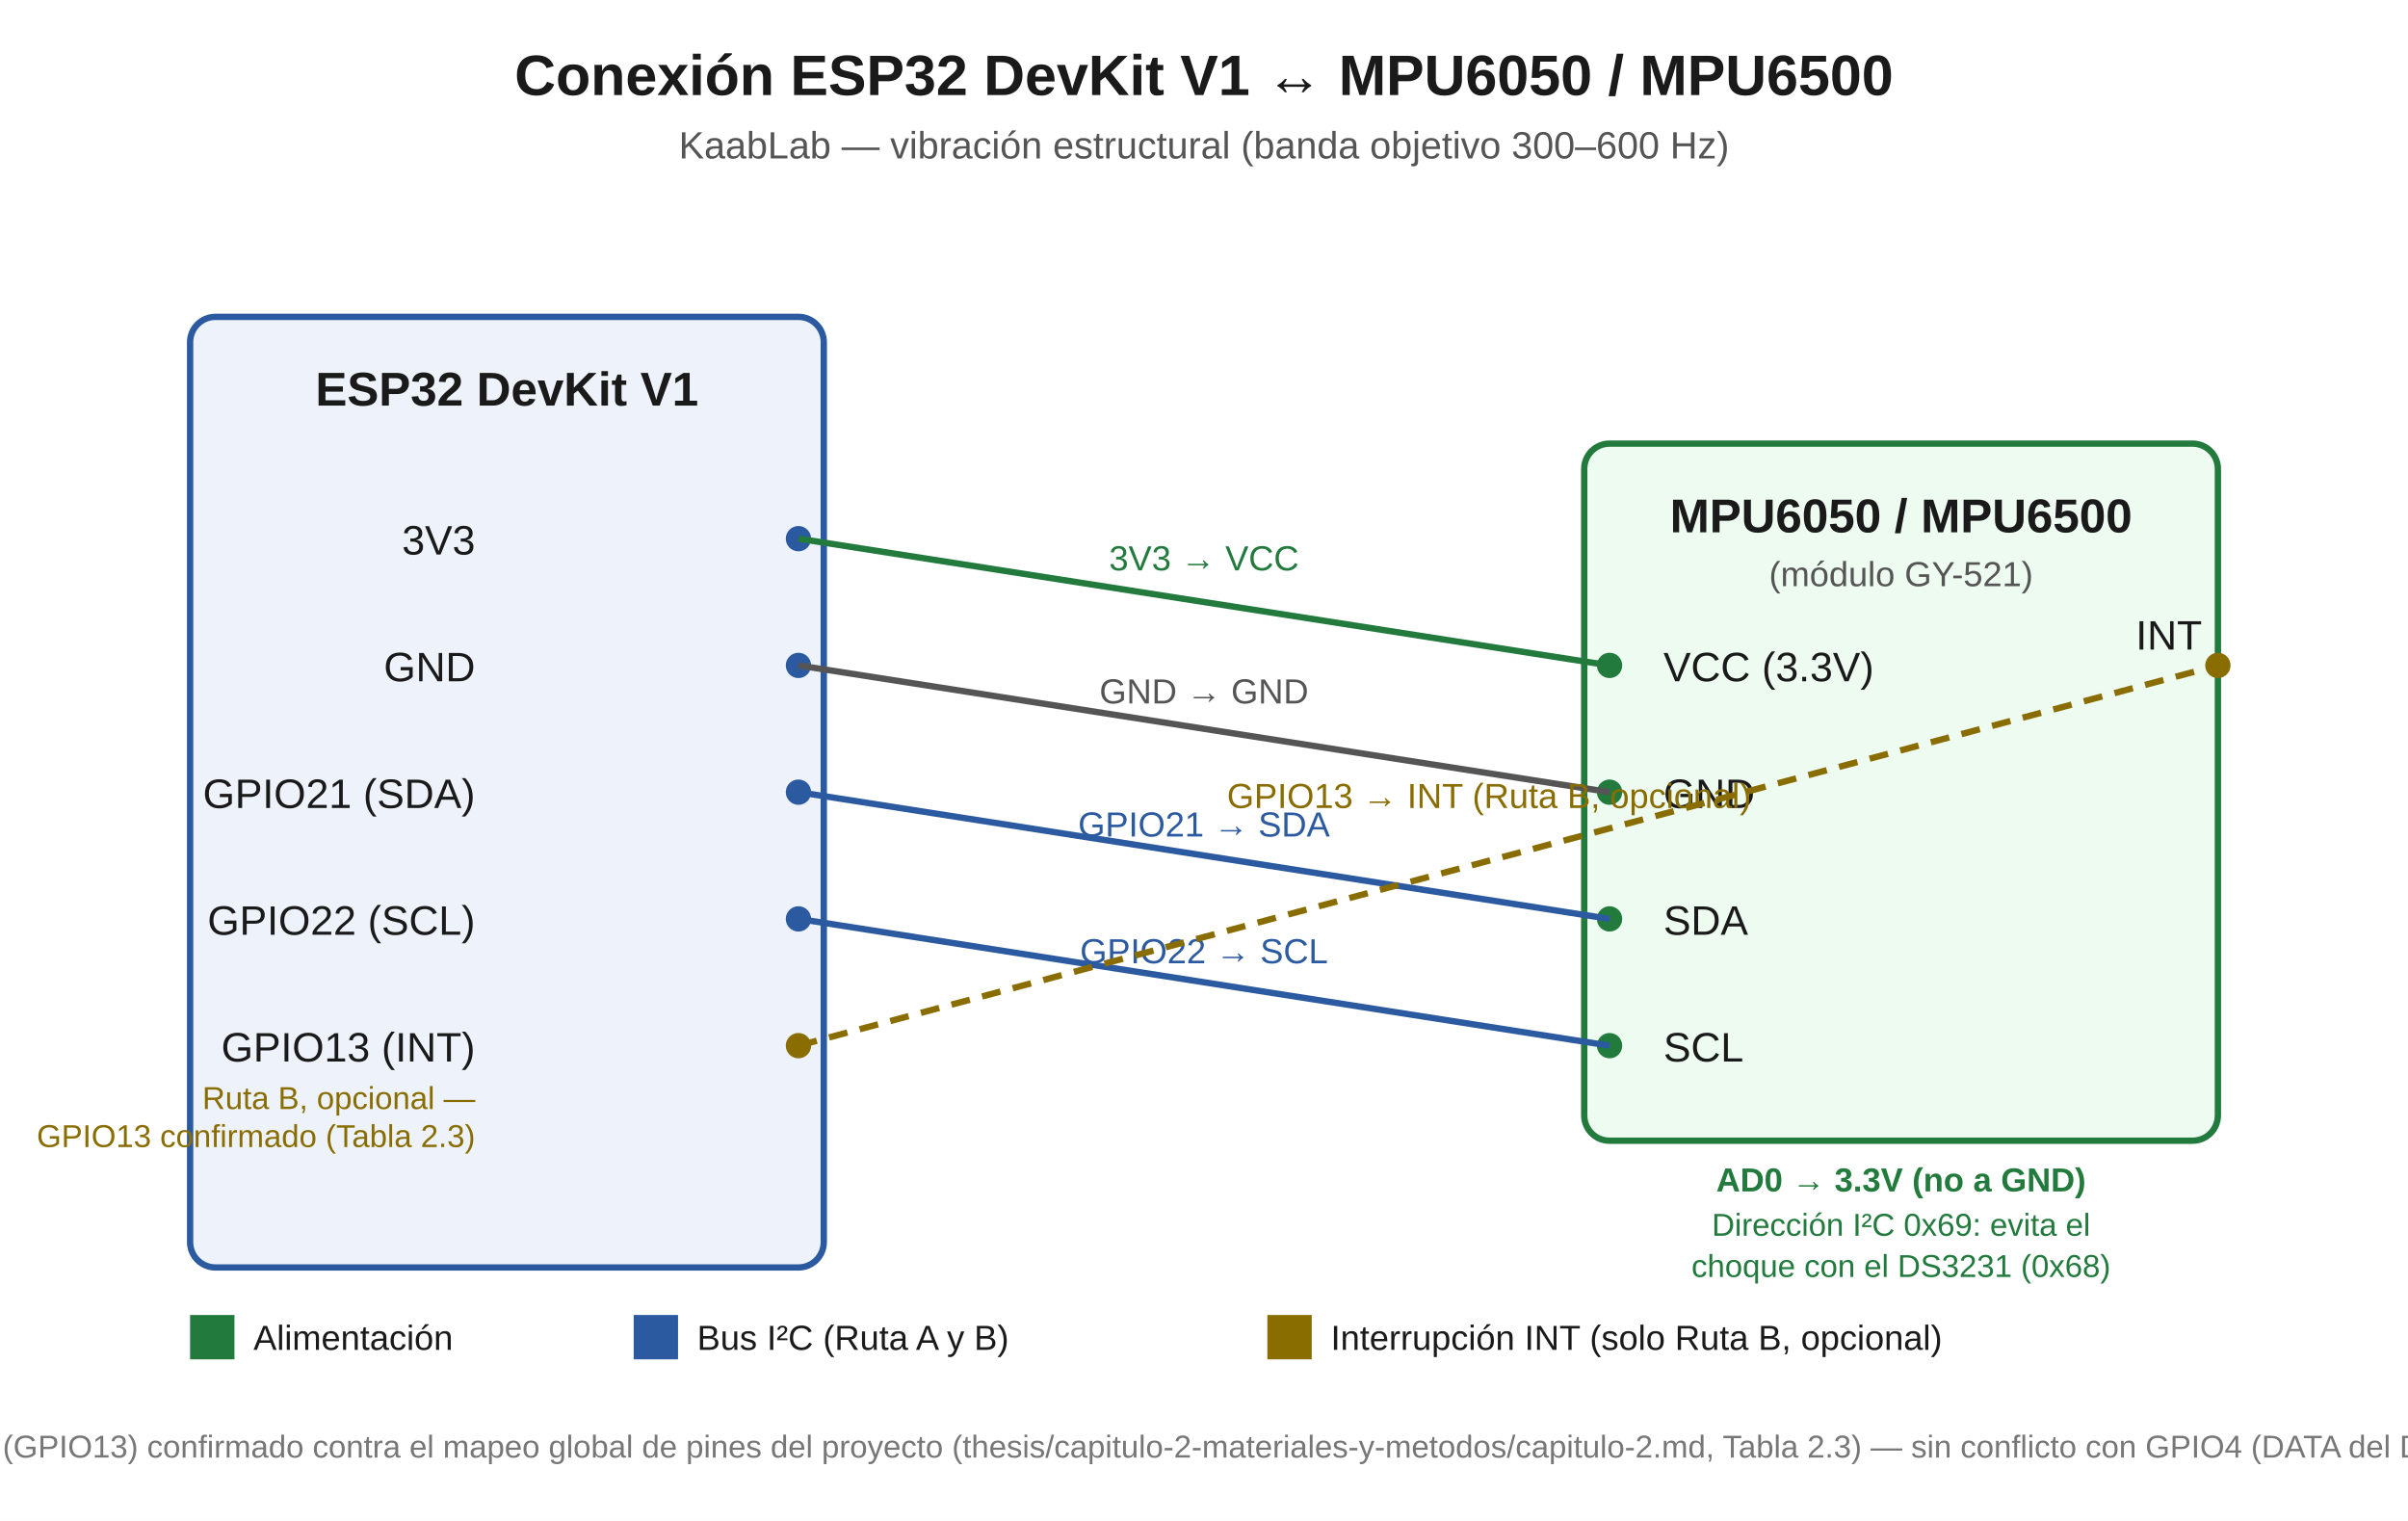
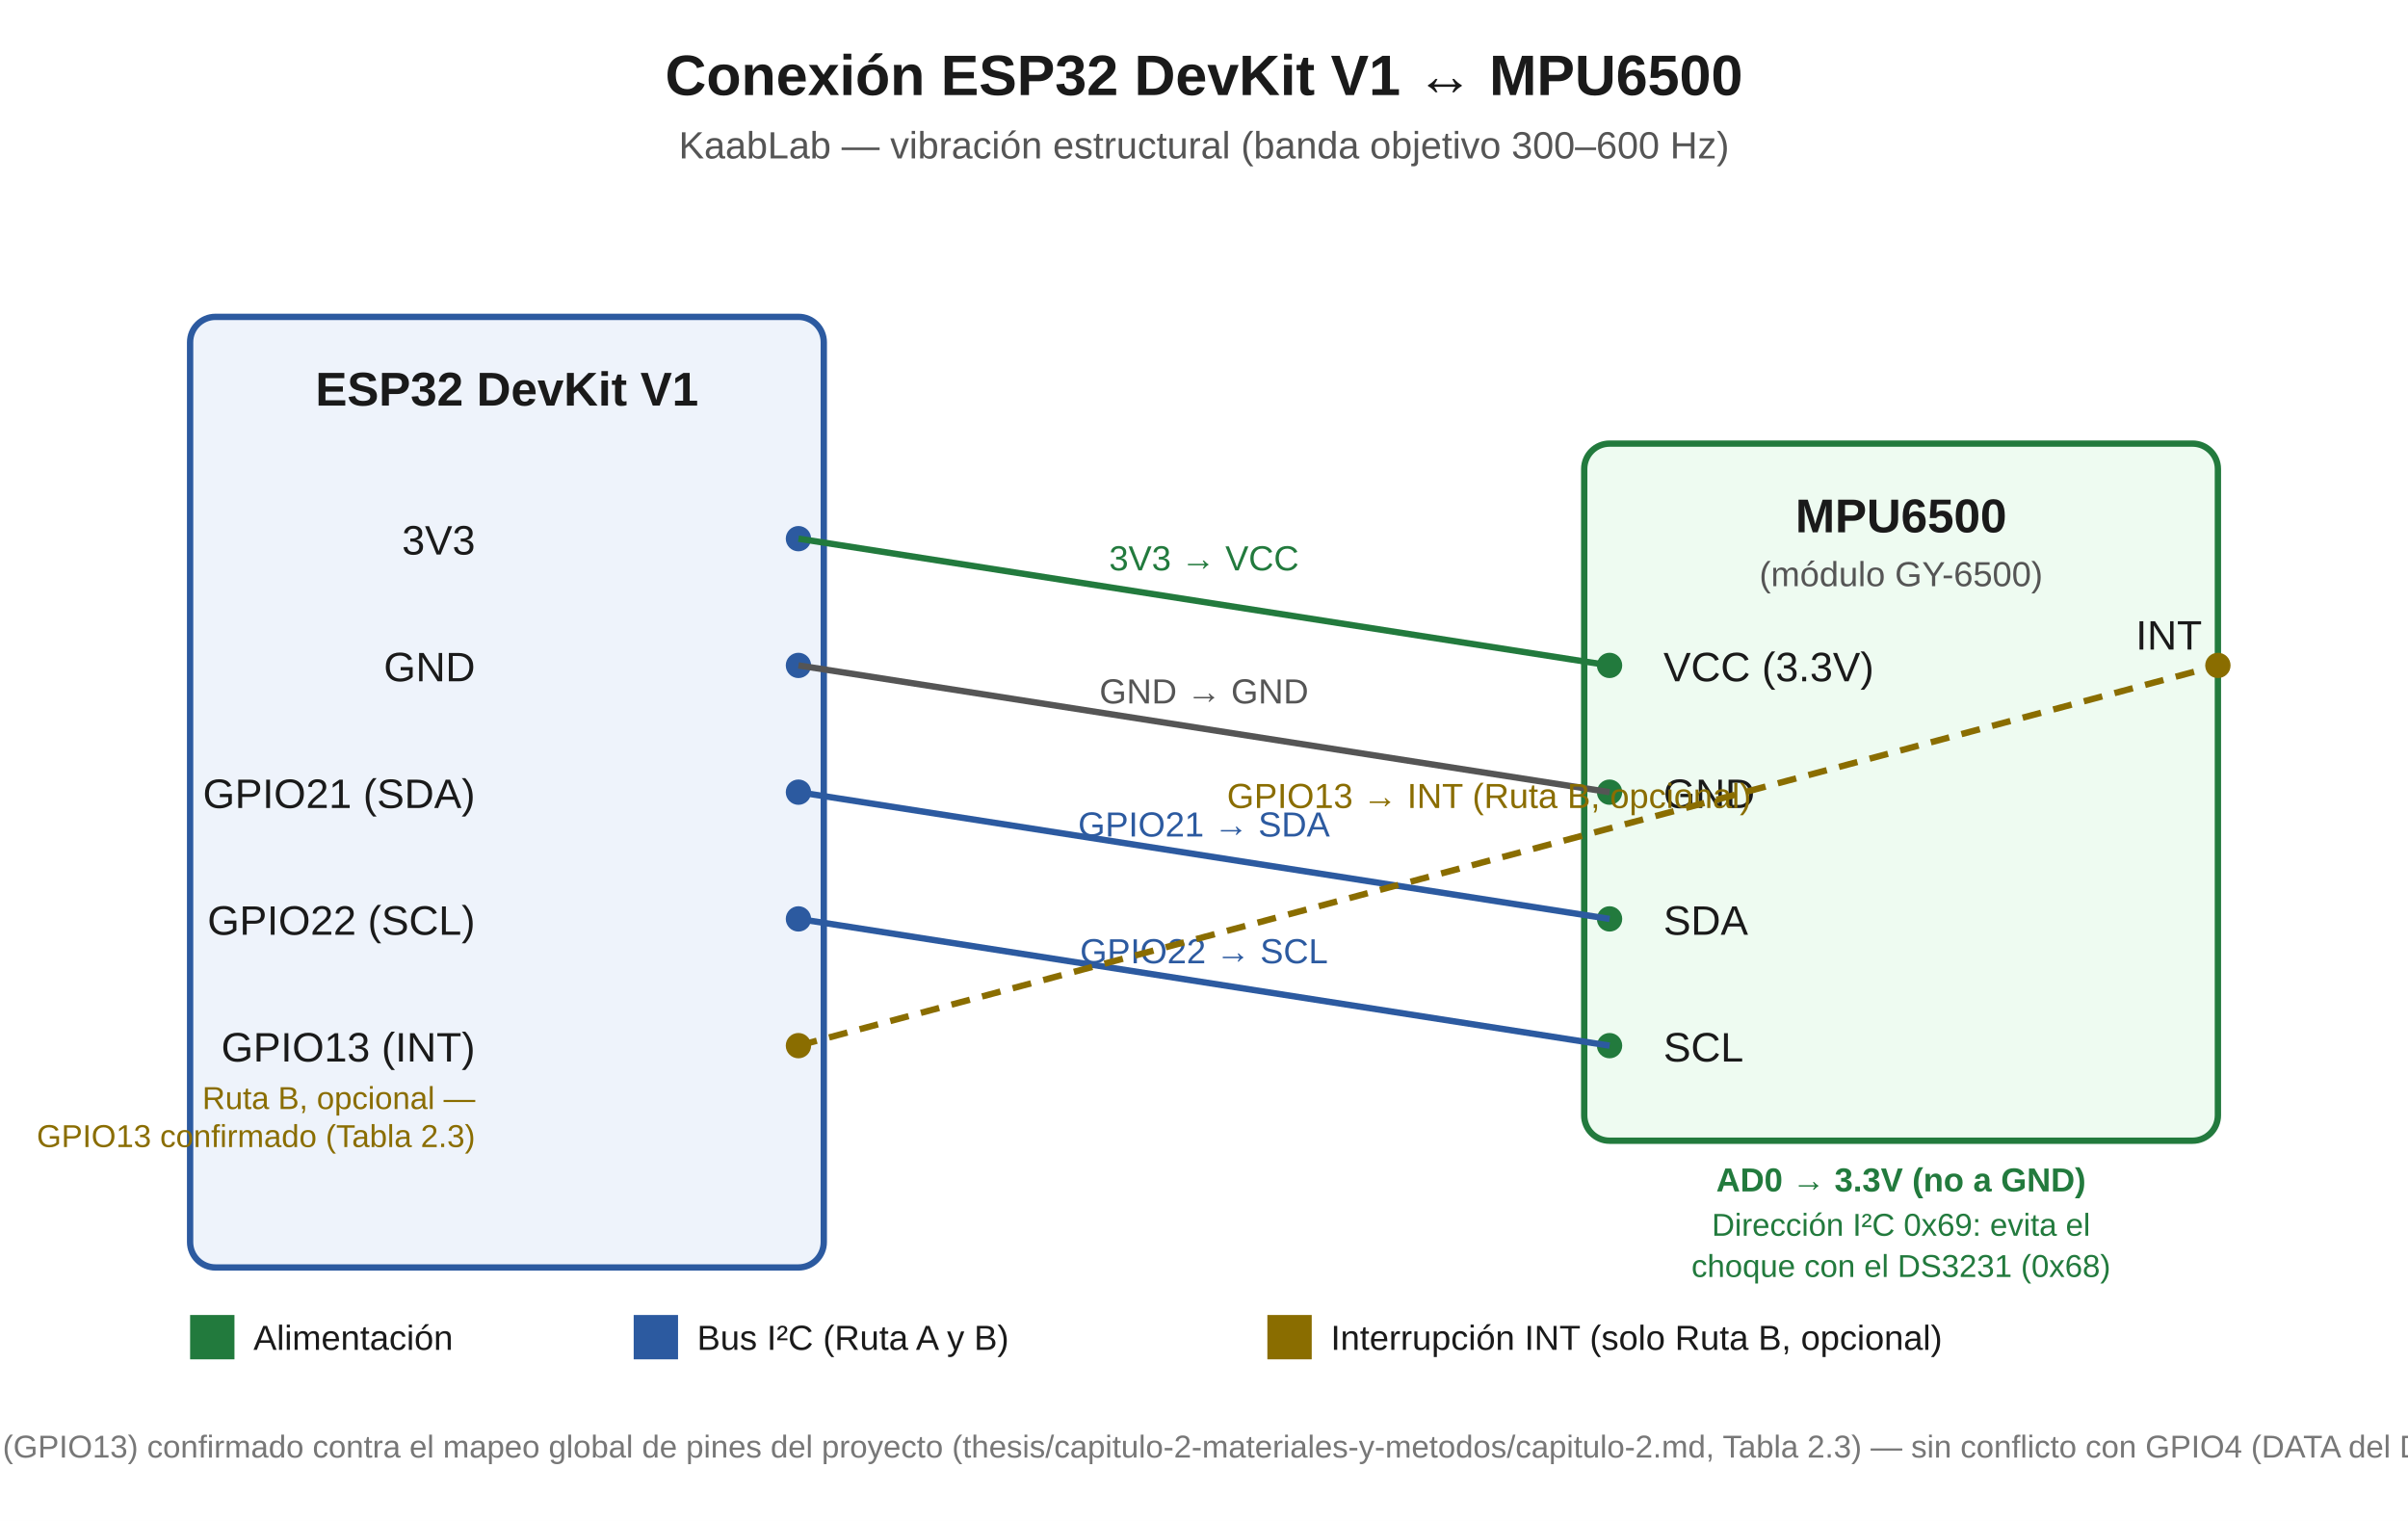
<svg xmlns="http://www.w3.org/2000/svg" viewBox="0 0 760 480" width="760" height="480" font-family="Segoe UI, Arial, sans-serif">
  <rect x="0" y="0" width="760" height="480" fill="#ffffff" />
  <text x="380" y="30" text-anchor="middle" font-size="18" font-weight="bold" fill="#1a1a1a">
-     Conexión ESP32 DevKit V1 ↔ MPU6050 / MPU6500
+     Conexión ESP32 DevKit V1 ↔ MPU6500
  </text>
  <text x="380" y="50" text-anchor="middle" font-size="12" fill="#555555">
    KaabLab — vibración estructural (banda objetivo 300–600 Hz)
  </text>
  <rect x="60" y="100" width="200" height="300" rx="8" fill="#eef3fb" stroke="#2c5aa0" stroke-width="2" />
  <text x="160" y="128" text-anchor="middle" font-size="15" font-weight="bold" fill="#1a1a1a">ESP32 DevKit V1</text>
  <circle cx="252" cy="170" r="4" fill="#2c5aa0" />
  <text x="150" y="175" text-anchor="end" font-size="13" fill="#1a1a1a">3V3</text>
  <circle cx="252" cy="210" r="4" fill="#2c5aa0" />
  <text x="150" y="215" text-anchor="end" font-size="13" fill="#1a1a1a">GND</text>
  <circle cx="252" cy="250" r="4" fill="#2c5aa0" />
  <text x="150" y="255" text-anchor="end" font-size="13" fill="#1a1a1a">GPIO21 (SDA)</text>
  <circle cx="252" cy="290" r="4" fill="#2c5aa0" />
  <text x="150" y="295" text-anchor="end" font-size="13" fill="#1a1a1a">GPIO22 (SCL)</text>
  <circle cx="252" cy="330" r="4" fill="#8a6d00" />
  <text x="150" y="335" text-anchor="end" font-size="13" fill="#1a1a1a">GPIO13 (INT)</text>
  <text x="150" y="350" text-anchor="end" font-size="10" fill="#8a6d00">Ruta B, opcional —</text>
  <text x="150" y="362" text-anchor="end" font-size="10" fill="#8a6d00">GPIO13 confirmado (Tabla 2.3)</text>
  <rect x="500" y="140" width="200" height="220" rx="8" fill="#eefbf1" stroke="#227a3d" stroke-width="2" />
-   <text x="600" y="168" text-anchor="middle" font-size="15" font-weight="bold" fill="#1a1a1a">MPU6050 / MPU6500</text>
-   <text x="600" y="185" text-anchor="middle" font-size="11" fill="#555555">(módulo GY-521)</text>
+   <text x="600" y="168" text-anchor="middle" font-size="15" font-weight="bold" fill="#1a1a1a">MPU6500</text>
+   <text x="600" y="185" text-anchor="middle" font-size="11" fill="#555555">(módulo GY-6500)</text>
  <circle cx="508" cy="210" r="4" fill="#227a3d" />
  <text x="525" y="215" font-size="13" fill="#1a1a1a">VCC (3.3V)</text>
  <circle cx="508" cy="250" r="4" fill="#227a3d" />
  <text x="525" y="255" font-size="13" fill="#1a1a1a">GND</text>
  <circle cx="508" cy="290" r="4" fill="#227a3d" />
  <text x="525" y="295" font-size="13" fill="#1a1a1a">SDA</text>
  <circle cx="508" cy="330" r="4" fill="#227a3d" />
  <text x="525" y="335" font-size="13" fill="#1a1a1a">SCL</text>
  <circle cx="700" cy="210" r="4" fill="#8a6d00" />
  <text x="695" y="205" text-anchor="end" font-size="13" fill="#1a1a1a">INT</text>
  <text x="600" y="376" text-anchor="middle" font-size="10.5" font-weight="bold" fill="#227a3d">AD0 → 3.3V (no a GND)</text>
  <text x="600" y="390" text-anchor="middle" font-size="10" fill="#227a3d">Dirección I²C 0x69: evita el</text>
  <text x="600" y="403" text-anchor="middle" font-size="10" fill="#227a3d">choque con el DS3231 (0x68)</text>
  <line x1="252" y1="170" x2="508" y2="210" stroke="#227a3d" stroke-width="2" />
  <text x="380" y="180" text-anchor="middle" font-size="11" fill="#227a3d">3V3 → VCC</text>
  <line x1="252" y1="210" x2="508" y2="250" stroke="#555555" stroke-width="2" />
  <text x="380" y="222" text-anchor="middle" font-size="11" fill="#555555">GND → GND</text>
  <line x1="252" y1="250" x2="508" y2="290" stroke="#2c5aa0" stroke-width="2" />
  <text x="380" y="264" text-anchor="middle" font-size="11" fill="#2c5aa0">GPIO21 → SDA</text>
  <line x1="252" y1="290" x2="508" y2="330" stroke="#2c5aa0" stroke-width="2" />
  <text x="380" y="304" text-anchor="middle" font-size="11" fill="#2c5aa0">GPIO22 → SCL</text>
  <line x1="252" y1="330" x2="700" y2="210" stroke="#8a6d00" stroke-width="2" stroke-dasharray="6,4" />
  <text x="470" y="255" text-anchor="middle" font-size="11" fill="#8a6d00">GPIO13 → INT (Ruta B, opcional)</text>
  <rect x="60" y="415" width="14" height="14" fill="#227a3d" />
  <text x="80" y="426" font-size="11" fill="#1a1a1a">Alimentación</text>
  <rect x="200" y="415" width="14" height="14" fill="#2c5aa0" />
  <text x="220" y="426" font-size="11" fill="#1a1a1a">Bus I²C (Ruta A y B)</text>
  <rect x="400" y="415" width="14" height="14" fill="#8a6d00" />
  <text x="420" y="426" font-size="11" fill="#1a1a1a">Interrupción INT (solo Ruta B, opcional)</text>
  <text x="380" y="460" text-anchor="middle" font-size="10" fill="#777777">
    Pin INT (GPIO13) confirmado contra el mapeo global de pines del proyecto (thesis/capitulo-2-materiales-y-metodos/capitulo-2.md, Tabla 2.3) — sin conflicto con GPIO4 (DATA del DHT22).
  </text>
</svg>
